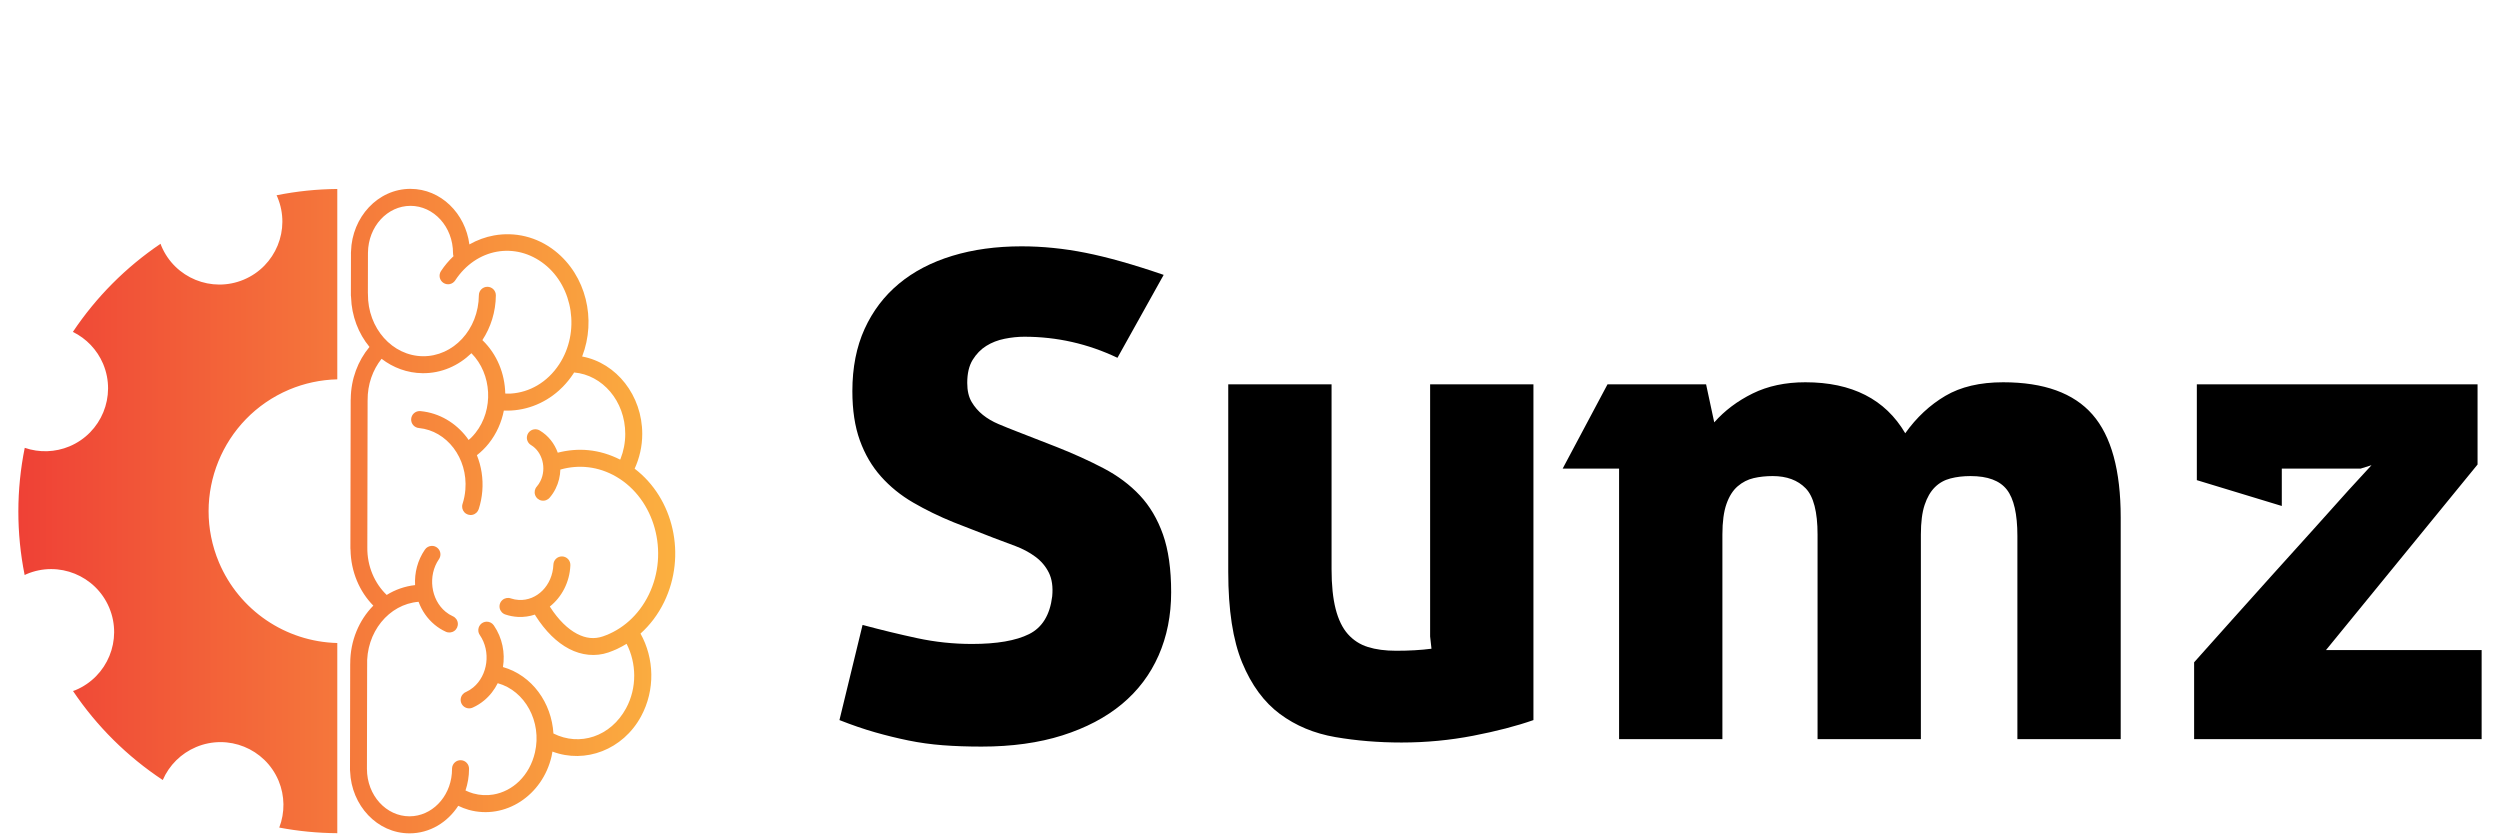
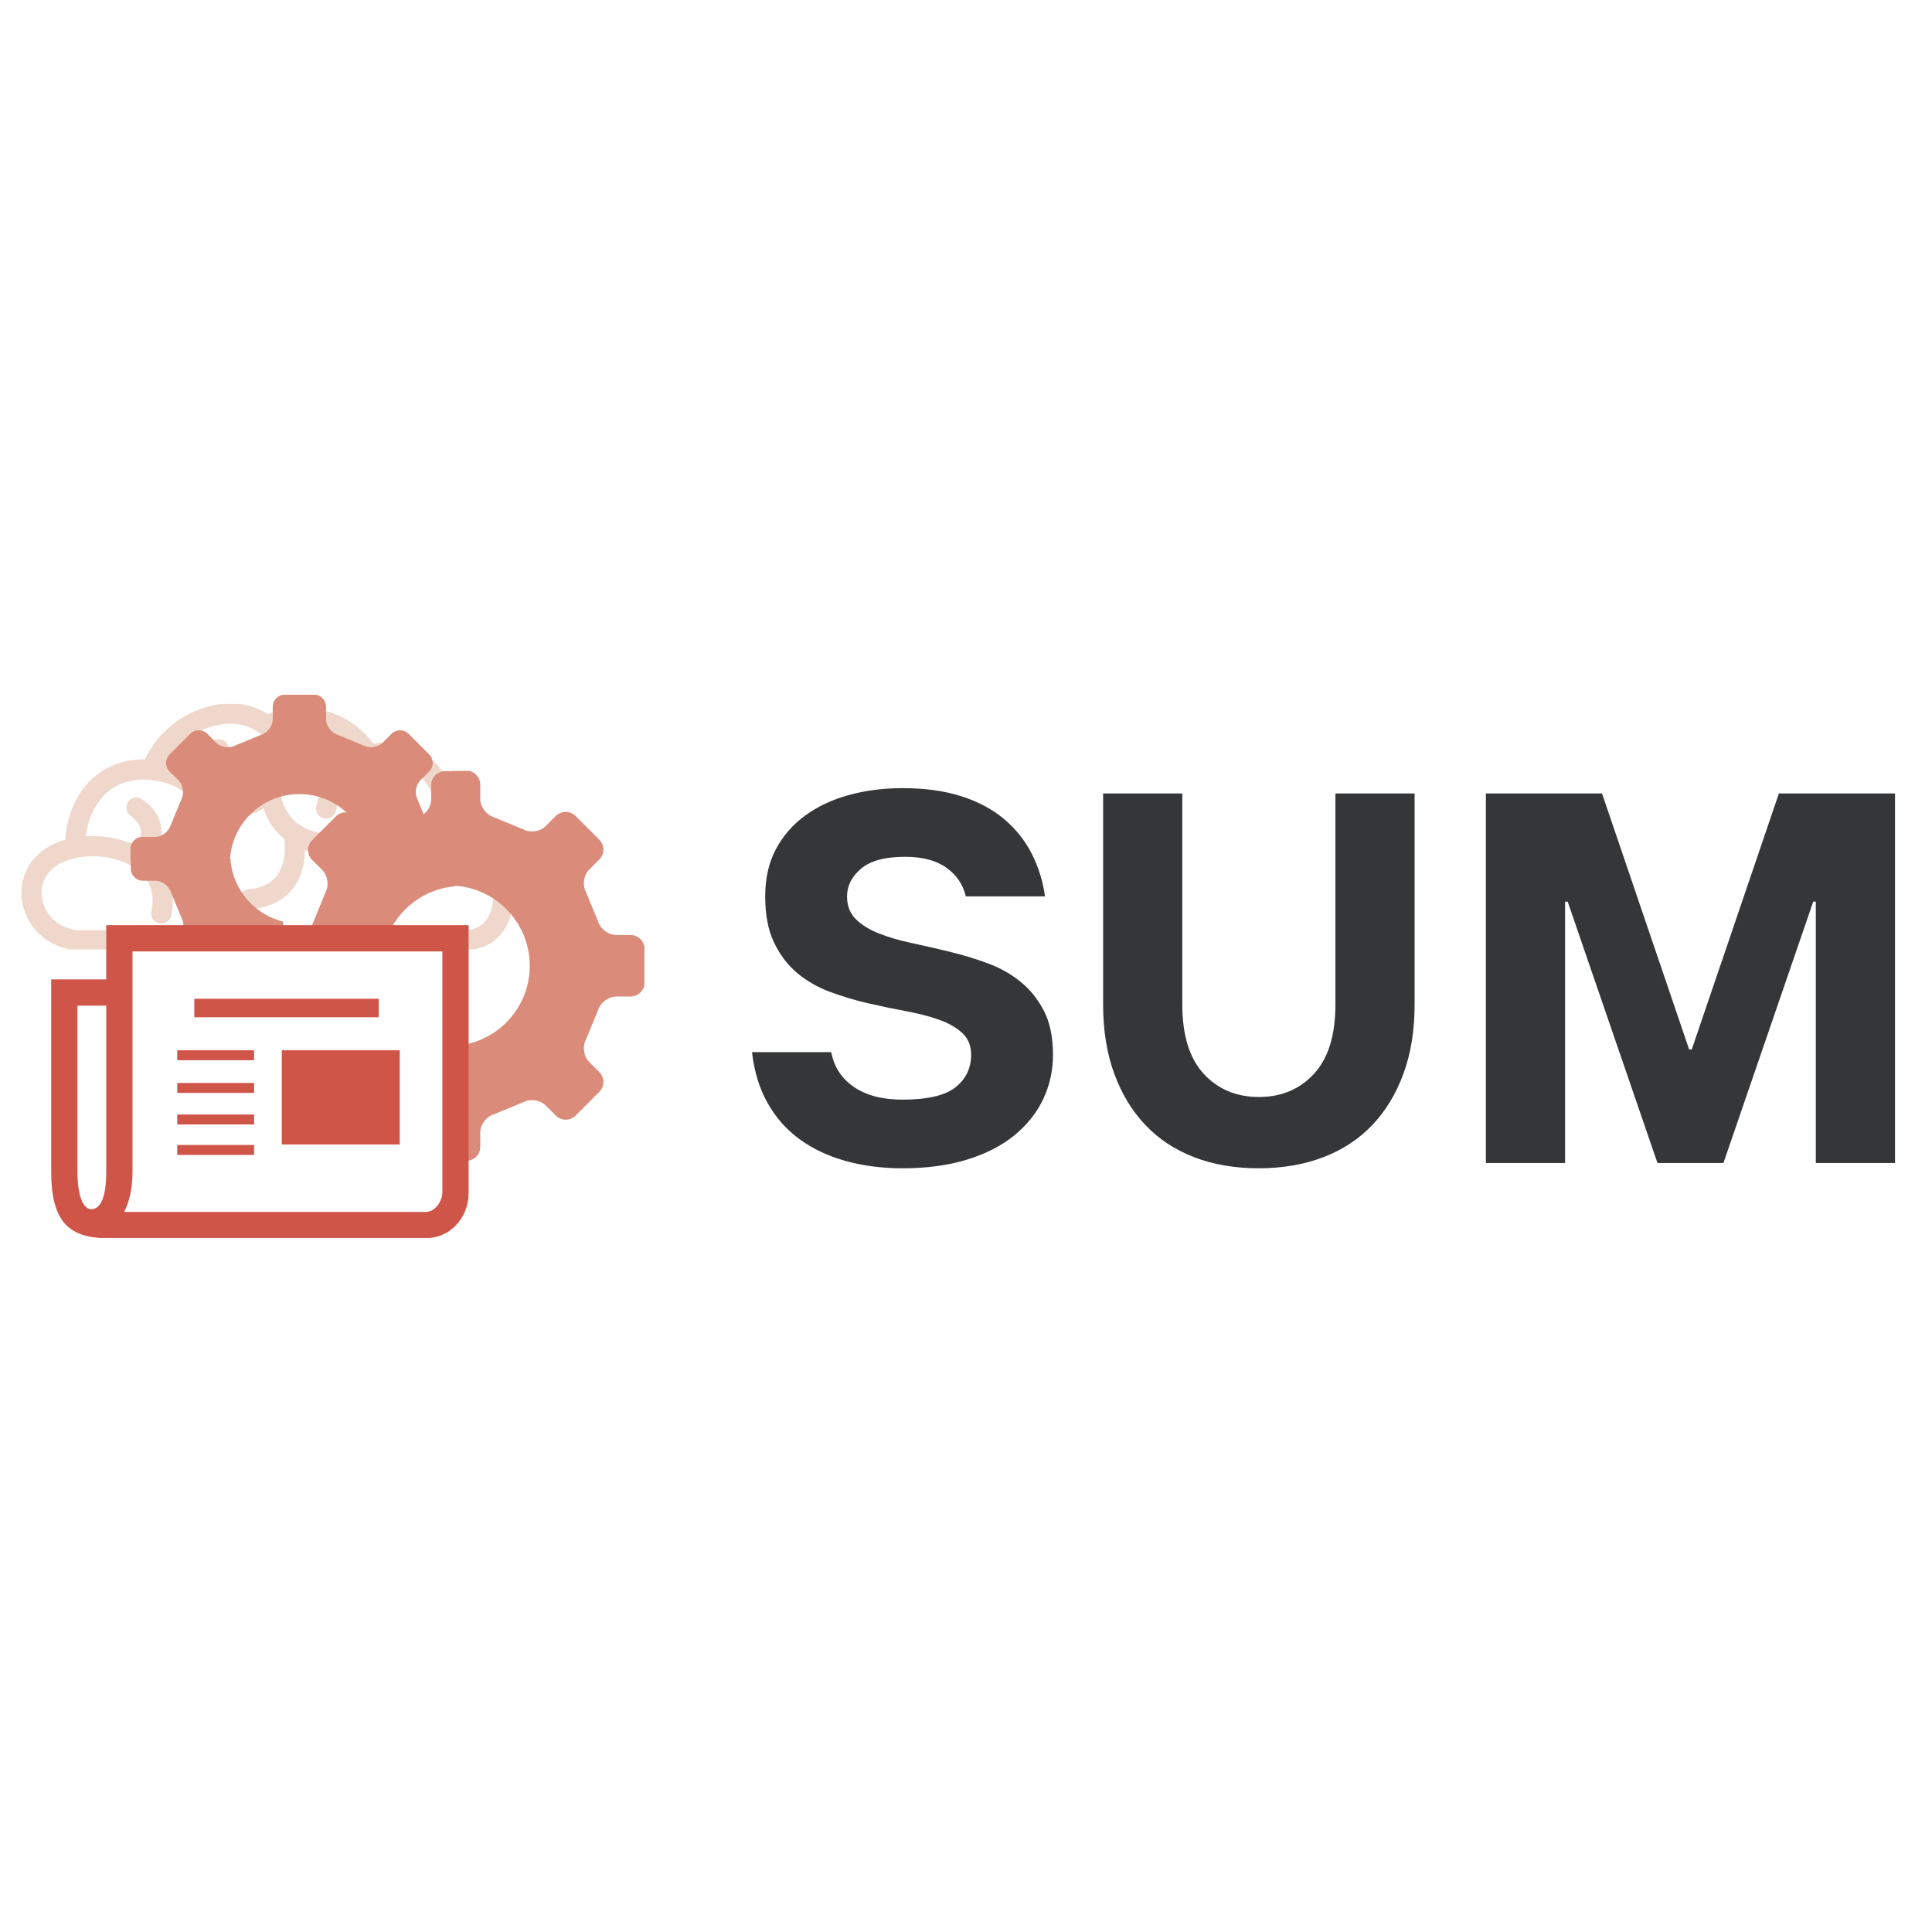
- <svg xmlns="http://www.w3.org/2000/svg" width="90" height="30" viewBox="0 0 300 101.491" class="css-1j8o68f" version="1.1" id="svg12">
-   <defs id="SvgjsDefs10989">
-     <linearGradient id="SvgjsLinearGradient10994">
-       <stop id="SvgjsStop10995" stop-color="#ef4136" offset="0" />
-       <stop id="SvgjsStop10996" stop-color="#fbb040" offset="1" />
-     </linearGradient>
+ <svg xmlns="http://www.w3.org/2000/svg" width="1080" zoomAndPan="magnify" viewBox="0 0 810 810" height="1080" preserveAspectRatio="xMidYMid meet" version="1.0">
+   <defs>
+     <filter x="0%" y="0%" width="100%" height="100%" id="246ab4890e">
+       <feColorMatrix values="0 0 0 0 1 0 0 0 0 1 0 0 0 0 1 0 0 0 1 0" color-interpolation-filters="sRGB" />
+     </filter>
+     <g />
+     <mask id="488af0c566">
+       <g filter="url(#246ab4890e)">
+         <rect x="-81" width="972" fill="#000000" y="-81" height="972" fill-opacity="0.55" />
+       </g>
+     </mask>
+     <clipPath id="6766a6ba92">
+       <path d="M 0.398 1.113 L 207.762 1.113 L 207.762 104.043 L 0.398 104.043 Z M 0.398 1.113 " clip-rule="nonzero" />
+     </clipPath>
+     <clipPath id="4a11031a05">
+       <rect x="0" width="208" y="0" height="216" />
+     </clipPath>
+     <clipPath id="fa023b28c3">
+       <path d="M 189.648 323.191 L 270.168 323.191 L 270.168 486.715 L 189.648 486.715 Z M 189.648 323.191 " clip-rule="nonzero" />
+     </clipPath>
+     <clipPath id="c2fb5f59aa">
+       <path d="M 111.953 323.285 L 190.812 323.285 L 190.812 398.75 L 111.953 398.75 Z M 111.953 323.285 " clip-rule="nonzero" />
+     </clipPath>
+     <clipPath id="89d11946d5">
+       <path d="M 54.746 291.281 L 196.688 291.281 L 196.688 361.008 L 54.746 361.008 Z M 54.746 291.281 " clip-rule="nonzero" />
+     </clipPath>
+     <clipPath id="1232a8b680">
+       <path d="M 54.785 360.059 L 118.699 360.059 L 118.699 395.754 L 54.785 395.754 Z M 54.785 360.059 " clip-rule="nonzero" />
+     </clipPath>
+     <clipPath id="07507fe13f">
+       <path d="M 21.461 387.867 L 196.605 387.867 L 196.605 519.02 L 21.461 519.02 Z M 21.461 387.867 " clip-rule="nonzero" />
+     </clipPath>
  </defs>
-   <g id="SvgjsG10990" featurekey="hmhgWD-0" transform="matrix(0.827779,0,0,0.827779,-1.498085,20.44879)" fill="url(#SvgjsLinearGradient10994)">
-     <path d="m59.5 3.082c-4.795 0-8.602 4.16-8.746 9.193a1.25 1.25 0 0 0-0.01 0.16v0.051 0.002c-2.12e-4 0.027-0.004 0.053-0.004 0.08a1.25 1.25 0 0 0 0.004 0.125l-0.012 6.062a1.25 1.25 0 0 0 0.027 0.27 1.25 1.25 0 0 0 0 0.006c0.088 2.786 1.089 5.342 2.709 7.309-1.697 2.033-2.723 4.707-2.754 7.625a1.25 1.25 0 0 0-0.012 0.18l-0.041 21.643a1.25 1.25 0 0 0 0 0.008c-3.4e-5 0.003 3.3e-5 0.005 0 0.008v0.164a1.25 1.25 0 0 0 0.018 0.215 1.25 1.25 0 0 0 0 0.008c0.058 3.216 1.313 6.136 3.356 8.213-2.113 2.135-3.4 5.177-3.398 8.484v0.002a1.25 1.25 0 0 0-0.006 0.121l-0.029 15.393a1.25 1.25 0 0 0 0 0.014c0 0.002-1e-6 0.004 0 0.006v0.156a1.25 1.25 0 0 0 0.018 0.225c0.189 4.991 3.977 9.1 8.742 9.1 2.987 0 5.589-1.618 7.166-4.051 0.492 0.234 1 0.442 1.537 0.592 5.393 1.499 10.865-2.125 12.193-7.873 0.054-0.233 0.09-0.466 0.129-0.699 4.827 1.821 10.372-0.265 13.033-5.17 2.117-3.903 1.951-8.559-0.076-12.191 1.391-1.247 2.581-2.804 3.471-4.631 3.343-6.865 1.417-15.253-4.334-19.629 0.706-1.55 1.119-3.279 1.119-5.115 0-5.654-3.788-10.445-8.842-11.391 2.112-5.442 0.607-11.91-4.006-15.543-2.675-2.106-5.914-2.814-8.961-2.268-1.26 0.226-2.482 0.678-3.623 1.322-0.591-4.563-4.201-8.174-8.668-8.174zm-10.766 0.018a47.453 47.453 0 0 0-8.94 0.928l0.006 0.004 0.002 0.002a9.264 9.264 0 0 1 0.111 0.238l0.025 0.062a9.264 9.264 0 0 1-4.973 12.109 9.264 9.264 0 0 1-12.115-4.951 9.264 9.264 0 0 1-0.121-0.328 47.453 47.453 0 0 0-12.898 12.963 9.264 9.264 0 0 1 4.436 4.674l0.027 0.064a9.264 9.264 0 0 1-4.973 12.107 9.264 9.264 0 0 1-6.574 0.213 47.453 47.453 0 0 0-0.014 18.713 9.264 9.264 0 0 1 0.295-0.139 9.264 9.264 0 0 1 12.133 4.906l0.027 0.064a9.264 9.264 0 0 1-4.973 12.105 9.264 9.264 0 0 1-0.363 0.131 47.453 47.453 0 0 0 13.203 13.094 9.264 9.264 0 0 1 4.887-4.842 9.264 9.264 0 0 1 12.135 4.906l0.027 0.064a9.264 9.264 0 0 1 0.09 6.869 47.453 47.453 0 0 0 8.539 0.826v-27.98a19.424 19.424 0 0 1-17.408-11.857 19.424 19.424 0 0 1 10.332-25.426 19.424 19.424 0 0 1 7.076-1.51v-28.012zm10.766 2.482c3.407 0 6.262 3.053 6.262 6.986a1.25 1.25 0 0 0 0.068 0.422c-0.678 0.644-1.302 1.37-1.844 2.197a1.25 1.25 0 1 0 2.092 1.369c3.092-4.723 8.867-5.748 13.127-2.393 4.26 3.355 5.272 10.002 2.18 14.725-1.758 2.685-4.399 4.144-7.119 4.314-0.273 0.017-0.547 0.005-0.82-0.004-0.062-2.905-1.192-5.772-3.367-7.863 1.227-1.869 1.961-4.138 1.984-6.58a1.25 1.25 0 1 0-2.5-0.025c-0.048 5.084-3.788 9.027-8.244 8.977-4.457-0.051-8.126-4.082-8.078-9.166a1.25 1.25 0 0 0-0.004-0.125 1.25 1.25 0 0 0-0.004-0.025l0.01-5.293 0.002-0.613c0.041-3.892 2.873-6.902 6.256-6.902zm8.973 21.689c3.012 3.038 3.31 8.29 0.594 11.713-0.216 0.272-0.442 0.524-0.68 0.756-0.108 0.105-0.224 0.192-0.336 0.289-0.087-0.124-0.166-0.253-0.258-0.373-1.634-2.135-4.022-3.601-6.799-3.871a1.25 1.25 0 0 0-0.123-0.008 1.25 1.25 0 0 0-0.119 2.496c4.081 0.397 7.202 4.402 6.824 9.07-0.059 0.73-0.2 1.427-0.412 2.082a1.25 1.25 0 1 0 2.379 0.768c0.271-0.839 0.451-1.726 0.525-2.648 0.151-1.861-0.146-3.663-0.795-5.277 0.633-0.494 1.224-1.067 1.75-1.73 1.142-1.439 1.876-3.106 2.215-4.836 2.914 0.127 5.822-0.905 8.111-2.957 0.198-0.177 0.39-0.362 0.578-0.555 0.565-0.577 1.085-1.221 1.549-1.93 0.035-0.053 0.062-0.109 0.096-0.162 4.168 0.358 7.527 4.197 7.527 9.037 0 1.307-0.248 2.544-0.691 3.66-0.017 0.043-0.041 0.082-0.059 0.125-1.5-0.762-3.071-1.23-4.65-1.387-1.53-0.151-3.059-0.014-4.529 0.367-0.476-1.33-1.372-2.499-2.639-3.26a1.25 1.25 0 0 0-0.715-0.186 1.25 1.25 0 0 0-0.572 2.328c1.649 0.99 2.32 3.403 1.371 5.303-0.148 0.297-0.324 0.56-0.52 0.789a1.25 1.25 0 1 0 1.9 1.623c0.33-0.386 0.618-0.819 0.855-1.295 0.449-0.898 0.674-1.862 0.703-2.818 2.682-0.766 5.597-0.49 8.254 1.066 5.612 3.287 7.801 11.083 4.758 17.334-1.509 3.098-3.98 5.197-6.754 6.143-1.248 0.426-2.485 0.312-3.814-0.383s-2.721-2.014-3.977-3.977a1.25 1.25 0 0 0-0.02-0.029c1.752-1.386 2.922-3.583 3.025-6.059a1.25 1.25 0 0 0-1.215-1.318 1.25 1.25 0 0 0-1.283 1.215c-0.128 3.081-2.439 5.323-5.07 5.191-0.411-0.021-0.805-0.098-1.182-0.225a1.251 1.251 0 1 0-0.797 2.371c0.588 0.198 1.211 0.317 1.853 0.35 0.866 0.043 1.697-0.085 2.477-0.342a1.25 1.25 0 0 0 0.105 0.193c1.43 2.235 3.089 3.887 4.924 4.846 1.835 0.959 3.878 1.182 5.779 0.533 0.932-0.318 1.828-0.751 2.682-1.273 1.459 2.842 1.556 6.473-0.078 9.486-2.268 4.181-6.834 5.646-10.688 3.707-0.271-4.508-3.128-8.544-7.426-9.775 0.339-2.074-0.082-4.286-1.336-6.117a1.25 1.25 0 0 0-1.062-0.559 1.25 1.25 0 0 0-1.217 1.43 1.25 1.25 0 0 0 0.023 0.123 1.25 1.25 0 0 0 0.191 0.418c1.656 2.418 1.187 5.928-0.979 7.711-0.339 0.279-0.694 0.499-1.059 0.664a1.25 1.25 0 1 0 1.031 2.275c0.567-0.257 1.112-0.594 1.617-1.01 0.868-0.715 1.54-1.593 2.023-2.559a1.25 1.25 0 0 0 0.023 0.008c3.983 1.107 6.501 5.648 5.453 10.184-0.786 3.401-3.263 5.713-6.133 6.189-0.239 0.04-0.481 0.068-0.725 0.082-0.488 0.028-0.985 0.001-1.482-0.08-0.249-0.041-0.497-0.095-0.746-0.164-0.395-0.11-0.768-0.263-1.131-0.436 0.331-1 0.52-2.07 0.52-3.184a1.25 1.25 0 0 0-2.498-0.088 1.25 1.25 0 0 0-0.002 0.088c0 3.688-2.51 6.601-5.631 6.951-0.208 0.023-0.418 0.035-0.631 0.035-3.405 0-6.257-3.05-6.26-6.981-1e-6 -0.002 0-0.004 0-0.006l0.029-14.947a1.25 1.25 0 0 0 0.002-0.154c-0.216-5 3.212-9.125 7.566-9.473 0.477 1.292 1.27 2.471 2.379 3.385 0.505 0.416 1.048 0.755 1.615 1.012a1.25 1.25 0 1 0 1.031-2.277c-0.365-0.165-0.72-0.385-1.059-0.664-2.165-1.783-2.634-5.293-0.979-7.711a1.25 1.25 0 0 0-1.041-1.971 1.25 1.25 0 0 0-1.022 0.559c-1.073 1.567-1.537 3.412-1.438 5.211-1.517 0.169-2.928 0.674-4.176 1.447-1.756-1.68-2.887-4.186-2.85-7.004l0.02-10.695 0.021-10.838a1.25 1.25 0 0 0 0.002-0.1c-0.022-2.354 0.765-4.493 2.053-6.107 1.701 1.308 3.773 2.093 6.031 2.119 2.771 0.032 5.28-1.095 7.184-2.936z" id="path6" />
+   <g mask="url(#488af0c566)">
+     <g transform="matrix(1, 0, 0, 1, 8, 294)">
+       <g clip-path="url(#4a11031a05)">
+         <g clip-path="url(#6766a6ba92)">
+           <path fill="#e3b7a1" d="M 104.23 210.898 C 102.641 211.945 100.922 212.824 99.121 213.496 C 92.105 216.156 84.27 215.797 77.227 213.496 C 69.684 211.027 62.879 206.293 57.891 200.133 C 55.84 197.598 54.102 194.855 52.715 191.898 C 44.629 192.047 36.988 189.555 30.934 184.109 C 24.965 178.723 21.469 171.281 19.98 163.469 C 19.668 161.73 19.434 159.992 19.289 158.234 C 18.848 158.109 18.43 157.98 18.012 157.832 C -7.984 149.242 -2.625 115.5 23.102 111.898 C 23.355 111.855 23.602 111.855 23.855 111.855 L 102.766 111.855 L 102.766 99.707 C 102.766 97.672 104.422 95.996 106.453 95.996 L 184.613 95.996 C 184.82 95.977 185.031 95.977 185.242 95.977 C 188.656 96.121 192.199 95.473 194.754 93.02 C 197.457 90.441 198.523 86.508 198.754 82.902 C 198.902 80.328 198.711 77.77 198.105 75.258 C 196.953 70.398 194.359 66.043 190.527 62.797 C 186.734 59.594 182.043 57.75 177.078 57.43 L 177.012 57.43 C 174.523 57.266 172.027 57.516 169.598 58.102 C 165.453 59.066 161.242 60.949 158.098 63.883 C 156.422 65.43 154.914 67.441 154.348 69.703 C 153.848 71.629 154.117 73.516 155.062 75.273 C 156.316 77.641 158.602 79.547 160.844 80.953 C 162.809 82.168 163.418 84.809 162.184 86.777 C 160.969 88.746 158.328 89.355 156.359 88.117 C 152.82 85.898 149.594 82.984 147.605 79.281 C 145.656 75.637 145.133 71.59 146.16 67.59 C 147.059 64.008 149.137 60.844 151.73 58.266 C 144.188 49.344 144.316 39.332 155.188 31.871 C 157.109 30.551 159.754 31.055 161.074 32.984 C 162.395 34.91 161.891 37.551 159.961 38.871 C 153.574 43.227 154.285 48.406 158.582 53.262 C 161.43 51.715 164.492 50.605 167.629 49.852 C 169.707 49.348 171.84 49.051 173.977 48.949 C 175.086 41.949 172.824 35.246 167.188 30.598 C 164.844 28.676 162.078 27.266 159.145 26.496 C 156.211 25.699 153.133 25.574 150.156 26.141 C 140.309 28.066 135.008 36.906 132.809 46 C 132.266 48.262 129.961 49.664 127.699 49.121 C 125.434 48.574 124.031 46.273 124.574 44.008 C 126.855 34.582 131.758 25.762 140.223 20.926 C 132.41 12.465 121.875 9.613 110.836 12.273 C 112.781 15.668 113.645 19.629 113.582 23.59 C 113.516 26.586 112.934 29.578 111.902 32.387 C 111.273 34.086 110.48 35.742 109.535 37.289 C 109.789 41 111.191 44.891 113.391 47.824 C 118.672 54.781 127.949 56.203 136.141 55.828 C 138.465 55.703 140.457 57.527 140.562 59.852 C 140.688 62.176 138.863 64.164 136.539 64.27 C 130.992 64.547 125.207 64.125 119.887 62.348 C 119.723 76.172 112.074 85.887 96.848 87.297 C 94.543 87.504 92.469 85.785 92.258 83.461 C 92.047 81.16 93.77 79.082 96.094 78.871 C 102.73 78.266 108.031 75.48 110.273 68.926 C 111.465 65.488 111.637 61.344 111.133 57.676 C 106.941 54.344 104.074 49.906 102.461 44.875 C 99.047 47.199 95.066 48.457 90.812 48.375 C 88.469 48.332 86.625 46.406 86.668 44.082 C 86.711 41.734 88.637 39.871 90.98 39.934 C 95.004 40 98.438 37.945 100.93 34.887 C 102.23 33.297 103.234 31.43 103.945 29.504 C 104.656 27.559 105.078 25.504 105.121 23.43 C 105.184 19.68 104.008 16.016 101.055 13.562 C 100.988 13.52 100.93 13.477 100.867 13.418 C 99.441 12.285 97.852 11.383 96.133 10.734 C 90.957 8.766 85.07 9.168 79.855 10.883 C 73.867 12.852 68.441 16.621 64.484 21.52 C 63.438 22.801 62.516 24.141 61.676 25.566 C 63.809 26.066 65.906 26.758 67.918 27.641 C 69.219 28.207 70.453 28.855 71.668 29.586 C 76.109 28.289 79.523 25.207 79.523 20.184 C 79.523 17.836 81.41 15.93 83.754 15.93 C 86.102 15.93 87.988 17.836 87.988 20.184 C 87.988 27.262 84.488 32.543 78.75 35.707 C 79.461 36.586 80.113 37.527 80.676 38.492 C 84.09 44.254 84.676 50.789 83.441 57.266 C 82.793 60.617 81.707 63.887 80.32 67.004 C 79.398 69.137 76.887 70.125 74.75 69.18 C 72.613 68.238 71.648 65.727 72.57 63.59 C 73.684 61.078 74.605 58.414 75.129 55.691 C 75.965 51.289 75.715 46.746 73.391 42.809 C 71.379 39.395 68.113 36.965 64.508 35.395 C 62.52 34.516 60.422 33.883 58.285 33.484 C 57.262 33.297 56.211 33.129 55.164 33.027 C 55.078 33.027 55.02 33.027 54.934 33.004 C 54.199 32.941 53.445 32.902 52.691 32.879 C 46.742 32.758 41.086 34.473 36.621 38.516 C 32.035 42.641 29.457 48.441 28.328 54.418 C 28.184 55.148 28.055 55.883 27.973 56.617 C 30.32 56.469 32.688 56.512 35.031 56.719 C 39.828 57.16 44.688 58.395 49.066 60.512 C 52.168 56.066 51.832 51.695 46.742 48.027 C 44.836 46.664 44.418 44.004 45.777 42.117 C 47.141 40.211 49.777 39.793 51.664 41.152 C 56.734 44.777 60.336 49.785 59.645 56.258 C 59.312 59.438 57.969 62.5 56.148 65.16 C 63.352 71.461 65.848 80.219 63.75 89.898 C 63.27 92.18 61.004 93.645 58.723 93.164 C 56.461 92.684 54.977 90.422 55.477 88.141 C 57.156 80.305 54.621 73.812 47.918 69.539 C 47.832 69.496 47.773 69.453 47.688 69.391 C 47.539 69.305 47.395 69.203 47.227 69.117 C 43.352 66.812 38.723 65.559 34.258 65.137 C 29.758 64.719 24.98 65.117 20.664 66.52 C 3.141 72.309 7.516 93.57 24 95.98 L 85.316 95.98 C 87.641 95.98 89.547 97.887 89.547 100.211 C 89.547 102.535 87.641 104.445 85.316 104.445 L 23.855 104.445 C 23.602 104.465 23.355 104.445 23.102 104.402 C -2.625 100.801 -7.984 67.051 18.012 58.465 C 18.43 58.34 18.848 58.191 19.289 58.066 C 19.434 56.328 19.668 54.566 19.98 52.828 C 21.469 45.016 24.965 37.582 30.938 32.195 C 36.992 26.75 44.637 24.277 52.719 24.402 C 54.102 21.469 55.844 18.703 57.898 16.168 C 62.883 10.012 69.691 5.297 77.234 2.824 C 84.27 0.5 92.105 0.145 99.125 2.801 C 100.926 3.492 102.645 4.352 104.234 5.402 C 109.809 3.41 116.152 2.531 121.977 2.992 C 133.016 3.828 141.961 9.234 148.664 17.805 C 152.852 17.004 157.168 17.215 161.297 18.305 C 165.402 19.395 169.254 21.363 172.543 24.062 C 180.359 30.496 183.793 39.859 182.414 49.66 C 187.418 50.75 192.07 53.016 195.984 56.344 C 201.199 60.742 204.785 66.691 206.355 73.312 C 207.129 76.621 207.398 80.012 207.191 83.406 C 206.836 89.25 204.91 95.051 200.59 99.156 C 196.547 103.012 191.309 104.52 185.82 104.457 L 110.16 104.457 L 110.16 116.605 C 110.16 118.637 108.48 120.316 106.449 120.316 L 24 120.316 C 7.516 122.746 3.141 144.008 20.648 149.789 C 24.961 151.211 29.738 151.59 34.242 151.168 C 38.703 150.75 43.332 149.492 47.211 147.191 C 47.379 147.105 47.523 147.023 47.668 146.914 C 47.754 146.871 47.816 146.812 47.902 146.77 C 54.602 142.5 57.137 136 55.461 128.168 C 54.961 125.887 56.445 123.621 58.707 123.141 C 60.988 122.66 63.254 124.129 63.734 126.41 C 65.824 136.086 63.336 144.844 56.129 151.168 C 57.953 153.809 59.293 156.867 59.629 160.051 C 60.32 166.523 56.719 171.531 51.648 175.152 C 49.762 176.52 47.125 176.098 45.762 174.188 C 44.398 172.301 44.816 169.664 46.727 168.281 C 51.816 164.637 52.148 160.258 49.051 155.797 C 44.672 157.91 39.812 159.148 35.016 159.586 C 32.668 159.82 30.301 159.863 27.957 159.691 C 28.043 160.422 28.164 161.156 28.312 161.891 C 29.445 167.859 32.02 173.684 36.605 177.809 C 41.066 181.832 46.723 183.547 52.672 183.422 C 53.43 183.422 54.184 183.359 54.918 183.297 C 55.004 183.297 55.062 183.277 55.148 183.277 C 56.195 183.172 57.242 183.023 58.27 182.816 C 60.406 182.418 62.504 181.793 64.492 180.91 C 68.094 179.34 71.363 176.906 73.375 173.496 C 75.699 169.559 75.949 165.035 75.109 160.613 C 74.586 157.891 73.664 155.23 72.555 152.715 C 71.633 150.578 72.598 148.066 74.734 147.121 C 76.867 146.199 79.383 147.164 80.305 149.301 C 81.684 152.422 82.773 155.691 83.426 159.039 C 84.66 165.531 84.074 172.047 80.66 177.809 C 80.094 178.773 79.445 179.719 78.734 180.598 C 84.473 183.762 87.969 189.059 87.969 196.141 C 87.969 198.465 86.082 200.375 83.738 200.375 C 81.391 200.375 79.504 198.465 79.504 196.141 C 79.504 191.094 76.094 188.016 71.648 186.738 C 70.438 187.449 69.195 188.102 67.902 188.664 C 65.891 189.543 63.797 190.23 61.656 190.754 C 62.492 192.156 63.414 193.52 64.465 194.801 C 68.426 199.68 73.848 203.449 79.84 205.422 C 85.055 207.141 90.941 207.535 96.113 205.566 C 97.832 204.918 99.426 204.035 100.848 202.887 C 100.914 202.844 100.973 202.785 101.039 202.742 C 103.992 200.309 105.164 196.625 105.102 192.875 C 105.059 190.82 104.645 188.75 103.926 186.816 C 103.215 184.871 102.207 183.027 100.914 181.414 C 98.422 178.359 94.984 176.305 90.965 176.391 C 88.617 176.434 86.691 174.566 86.648 172.242 C 86.605 169.898 88.449 167.973 90.797 167.93 C 95.051 167.844 99.031 169.121 102.445 171.426 C 104.055 166.422 106.926 161.957 111.113 158.629 C 111.617 154.961 111.449 150.812 110.258 147.379 C 108.016 140.844 102.715 138.055 96.074 137.453 C 93.75 137.219 92.031 135.168 92.242 132.84 C 92.453 130.539 94.523 128.797 96.832 129.008 C 112.059 130.41 119.703 140.152 119.871 153.977 C 125.191 152.199 130.973 151.758 136.523 152.031 C 138.848 152.156 140.668 154.125 140.547 156.453 C 140.441 158.797 138.453 160.598 136.125 160.496 C 127.934 160.098 118.652 161.523 113.375 168.5 C 111.176 171.41 109.773 175.309 109.52 179.012 C 110.461 180.562 111.258 182.219 111.887 183.914 C 112.91 186.742 113.5 189.719 113.562 192.715 C 113.629 196.695 112.766 200.633 110.82 204.047 C 121.855 206.707 132.395 203.84 140.207 195.379 C 131.746 190.539 126.844 181.719 124.559 172.293 C 124.016 170.051 125.418 167.75 127.68 167.203 C 129.945 166.637 132.246 168.039 132.793 170.305 C 134.992 179.395 140.293 188.234 150.137 190.164 C 153.113 190.75 156.195 190.605 159.125 189.828 C 162.059 189.051 164.824 187.629 167.172 185.703 C 172.805 181.07 175.07 174.371 173.961 167.355 C 171.824 167.25 169.688 166.953 167.613 166.453 C 164.469 165.719 161.414 164.586 158.566 163.039 C 154.273 167.898 153.559 173.074 159.945 177.453 C 161.871 178.773 162.379 181.391 161.055 183.32 C 159.734 185.246 157.098 185.75 155.168 184.43 C 144.297 176.992 144.168 166.961 151.711 158.035 C 149.113 155.457 147.043 152.297 146.141 148.711 C 145.117 144.711 145.641 140.668 147.586 137.023 C 149.578 133.312 152.801 130.402 156.344 128.207 C 158.312 126.969 160.953 127.574 162.168 129.547 C 163.402 131.516 162.797 134.137 160.824 135.371 C 158.582 136.773 156.301 138.66 155.043 141.027 C 154.102 142.785 153.832 144.672 154.332 146.621 C 154.898 148.863 156.406 150.875 158.082 152.422 C 161.223 155.355 165.434 157.242 169.582 158.223 C 172.012 158.789 174.504 159.043 176.996 158.895 L 177.059 158.871 C 182.027 158.578 186.719 156.715 190.508 153.508 C 194.344 150.281 196.941 145.902 198.09 141.043 C 198.699 138.555 198.887 135.977 198.738 133.398 C 198.508 129.797 197.438 125.855 194.738 123.281 C 192.18 120.852 188.645 120.184 185.227 120.328 C 185.016 120.328 184.805 120.328 184.594 120.305 L 126.938 120.305 C 124.613 120.305 122.707 118.398 122.707 116.074 C 122.707 113.75 124.613 111.84 126.938 111.84 L 185.82 111.84 C 191.309 111.777 196.547 113.285 200.59 117.141 C 204.906 121.246 206.836 127.07 207.191 132.895 C 207.398 136.285 207.125 139.68 206.355 142.988 C 204.785 149.625 201.199 155.555 195.984 159.957 C 192.07 163.289 187.418 165.57 182.414 166.66 C 183.793 176.441 180.359 185.805 172.543 192.234 C 169.254 194.938 165.402 196.906 161.297 197.992 C 157.172 199.105 152.852 199.293 148.664 198.496 C 141.961 207.062 133.016 212.465 121.977 213.324 C 116.148 213.766 109.801 212.887 104.23 210.898 Z M 104.23 210.898 " fill-opacity="1" fill-rule="evenodd" />
+         </g>
+       </g>
+     </g>
  </g>
-   <g id="SvgjsG10991" featurekey="1RRcwp-0" transform="matrix(4.139081,0,0,4.139081,97.59891,7.235049)" fill="#000000">
-     <path d="M3.94 13.62 c-0.427 -0.173 -0.823 -0.367 -1.19 -0.58 s-0.683 -0.47 -0.95 -0.77 s-0.473 -0.653 -0.62 -1.06 s-0.22 -0.89 -0.22 -1.45 c0 -0.693 0.12 -1.303 0.36 -1.83 s0.577 -0.97 1.01 -1.33 s0.957 -0.633 1.57 -0.82 s1.293 -0.28 2.04 -0.28 c0.613 0 1.24 0.063 1.88 0.19 s1.407 0.343 2.3 0.65 l-1.36 2.44 c-0.867 -0.413 -1.78 -0.62 -2.74 -0.62 c-0.187 0 -0.38 0.02 -0.58 0.06 s-0.38 0.11 -0.54 0.21 s-0.293 0.237 -0.4 0.41 s-0.16 0.4 -0.16 0.68 c0 0.227 0.043 0.413 0.13 0.56 s0.197 0.273 0.33 0.38 s0.287 0.197 0.46 0.27 s0.347 0.143 0.52 0.21 l1.18 0.46 c0.507 0.2 0.97 0.41 1.39 0.63 s0.777 0.487 1.07 0.8 s0.52 0.697 0.68 1.15 s0.24 1.02 0.24 1.7 s-0.123 1.3 -0.37 1.86 s-0.607 1.037 -1.08 1.43 s-1.057 0.7 -1.75 0.92 s-1.487 0.33 -2.38 0.33 c-0.413 0 -0.793 -0.013 -1.14 -0.04 s-0.683 -0.073 -1.01 -0.14 s-0.653 -0.147 -0.98 -0.24 s-0.677 -0.213 -1.05 -0.36 l0.68 -2.8 c0.547 0.147 1.083 0.277 1.61 0.39 s1.063 0.17 1.61 0.17 c0.733 0 1.293 -0.097 1.68 -0.29 s0.613 -0.563 0.68 -1.11 c0.027 -0.28 -0.007 -0.513 -0.1 -0.7 s-0.227 -0.343 -0.4 -0.47 s-0.367 -0.23 -0.58 -0.31 l-0.64 -0.24 z M12.02 9.56 l3.04 -0 l0 5.44 c0 0.467 0.04 0.857 0.12 1.17 s0.2 0.56 0.36 0.74 s0.357 0.307 0.59 0.38 s0.51 0.11 0.83 0.11 c0.387 0 0.733 -0.02 1.04 -0.06 l-0.04 -0.36 l0 -7.42 l3.04 0 l0 9.88 c-0.493 0.173 -1.083 0.327 -1.77 0.46 s-1.39 0.2 -2.11 0.2 c-0.68 0 -1.33 -0.053 -1.95 -0.16 s-1.163 -0.333 -1.63 -0.68 s-0.837 -0.85 -1.11 -1.51 s-0.41 -1.55 -0.41 -2.67 l0 -5.52 z M23.52 12.04 l-1.66 0 l1.32 -2.48 l2.9 0 l0.24 1.12 c0.307 -0.347 0.683 -0.63 1.13 -0.85 s0.963 -0.33 1.55 -0.33 c1.373 0 2.353 0.5 2.94 1.5 c0.333 -0.467 0.727 -0.833 1.18 -1.1 s1.02 -0.4 1.7 -0.4 c1.2 0 2.077 0.317 2.63 0.95 s0.83 1.643 0.83 3.03 l0 6.52 l-3.04 0 l0 -5.98 c0 -0.64 -0.103 -1.093 -0.31 -1.36 s-0.563 -0.4 -1.07 -0.4 c-0.213 0 -0.41 0.023 -0.59 0.07 s-0.333 0.133 -0.46 0.26 s-0.227 0.3 -0.3 0.52 s-0.11 0.51 -0.11 0.87 l0 6.02 l-3.04 0 l0 -6.02 c0 -0.667 -0.117 -1.12 -0.35 -1.36 s-0.557 -0.36 -0.97 -0.36 c-0.2 0 -0.387 0.02 -0.56 0.06 s-0.33 0.12 -0.47 0.24 s-0.25 0.293 -0.33 0.52 s-0.12 0.527 -0.12 0.9 l0 6.02 l-3.04 0 l0 -7.96 z M44.32 17.38 l4.58 0 l0 2.62 l-8.46 0 l0 -2.26 l0.33 -0.37 l0.84 -0.94 l1.13 -1.26 l1.2 -1.33 l1.04 -1.16 l0.68 -0.74 l-0.32 0.1 l-2.32 0 l0 1.1 l-2.5 -0.76 l0 -2.82 l8.26 0 l0 2.36 z" id="path9" />
+   <g clip-path="url(#fa023b28c3)">
+     <path fill="#da8b79" d="M 175.566 480.848 C 175.566 484.055 178.191 486.684 181.402 486.684 L 195.512 486.684 C 198.723 486.684 201.352 484.055 201.352 480.848 L 201.352 474.785 C 201.352 471.578 203.863 468.18 206.93 467.234 L 219.484 462.062 C 222.312 460.547 226.484 461.16 228.75 463.43 L 233.043 467.719 C 235.312 469.988 239.027 469.988 241.297 467.719 L 251.273 457.742 C 253.543 455.469 253.543 451.758 251.273 449.484 L 246.984 445.195 C 244.715 442.926 244.102 438.754 245.621 435.926 L 250.789 423.371 C 251.734 420.305 255.133 417.793 258.344 417.793 L 264.402 417.793 C 267.613 417.793 270.238 415.168 270.238 411.957 L 270.238 397.844 C 270.238 394.637 267.613 392.008 264.402 392.008 L 258.344 392.008 C 255.133 392.008 251.734 389.496 250.789 386.43 L 245.621 373.879 C 244.102 371.047 244.715 366.879 246.988 364.609 L 251.277 360.32 C 253.547 358.047 253.547 354.336 251.277 352.066 L 241.297 342.086 C 239.027 339.816 235.312 339.816 233.043 342.086 L 228.754 346.379 C 226.484 348.648 222.312 349.262 219.484 347.742 L 206.93 342.574 C 203.863 341.629 201.352 338.23 201.352 335.02 L 201.352 328.961 C 201.352 325.754 198.727 323.125 195.516 323.125 L 181.402 323.125 C 178.191 323.125 175.566 325.754 175.566 328.961 L 175.566 335.02 C 175.566 338.23 173.055 341.629 169.988 342.574 L 157.43 347.746 C 154.605 349.266 150.43 348.648 148.164 346.379 L 143.871 342.09 C 141.602 339.816 137.887 339.816 135.617 342.09 L 125.641 352.066 C 123.371 354.336 123.371 358.047 125.641 360.32 L 129.934 364.609 C 132.199 366.883 132.816 371.051 131.297 373.879 L 126.125 386.434 C 125.18 389.5 121.785 392.012 118.57 392.012 L 112.512 392.012 C 109.301 392.012 106.676 394.637 106.676 397.848 L 106.676 411.961 C 106.676 415.168 109.301 417.797 112.512 417.797 L 118.574 417.797 C 121.785 417.797 125.18 420.305 126.125 423.375 L 131.297 435.926 C 132.816 438.754 132.203 442.926 129.934 445.195 L 125.641 449.488 C 123.371 451.758 123.371 455.473 125.641 457.742 L 135.617 467.719 C 137.887 469.988 141.602 469.992 143.871 467.719 L 148.164 463.43 C 150.434 461.16 154.605 460.547 157.434 462.066 L 169.988 467.234 C 173.055 468.176 175.566 471.578 175.566 474.789 Z M 154.812 404.902 C 154.812 386.32 169.875 371.258 188.457 371.258 C 207.039 371.258 222.105 386.32 222.105 404.902 C 222.105 423.484 207.039 438.547 188.457 438.547 C 169.875 438.547 154.812 423.484 154.812 404.902 Z M 154.812 404.902 " fill-opacity="1" fill-rule="nonzero" />
+   </g>
+   <g clip-path="url(#c2fb5f59aa)">
+     <path fill="#da8b79" d="M 206.559 329.152 C 206.559 325.941 203.93 323.316 200.719 323.316 L 186.609 323.316 C 183.398 323.316 180.773 325.941 180.773 329.152 L 180.773 335.211 C 180.773 338.422 178.262 341.82 175.191 342.766 L 162.637 347.934 C 159.809 349.453 155.637 348.836 153.371 346.57 L 149.078 342.281 C 146.809 340.012 143.098 340.008 140.824 342.281 L 130.848 352.258 C 128.578 354.527 128.578 358.242 130.848 360.512 L 135.137 364.801 C 137.406 367.074 138.02 371.246 136.5 374.074 L 131.332 386.625 C 130.387 389.695 126.988 392.203 123.777 392.203 L 117.719 392.203 C 114.508 392.203 111.883 394.832 111.883 398.039 L 111.883 412.152 C 111.883 415.363 114.508 417.988 117.719 417.988 L 123.777 417.988 C 126.988 417.988 130.387 420.5 131.332 423.566 L 136.5 436.121 C 138.02 438.949 137.406 443.121 135.137 445.391 L 130.844 449.68 C 128.574 451.949 128.574 455.664 130.844 457.934 L 140.824 467.91 C 143.094 470.184 146.809 470.184 149.078 467.91 L 153.367 463.621 C 155.637 461.352 159.809 460.738 162.637 462.254 L 175.191 467.426 C 178.262 468.367 180.77 471.77 180.77 474.977 L 180.77 481.035 C 180.77 484.246 183.395 486.871 186.605 486.871 L 200.719 486.871 C 203.93 486.871 206.559 484.246 206.559 481.035 L 206.559 474.977 C 206.559 471.77 209.066 468.367 212.133 467.426 L 224.691 462.254 C 227.516 460.734 231.691 461.348 233.957 463.617 L 238.25 467.91 C 240.52 470.18 244.234 470.18 246.504 467.91 L 256.48 457.934 C 258.75 455.664 258.75 451.949 256.48 449.68 L 252.191 445.387 C 249.922 443.117 249.305 438.945 250.824 436.117 L 255.996 423.566 C 256.941 420.496 260.336 417.988 263.551 417.988 L 269.609 417.988 C 272.82 417.988 275.445 415.359 275.445 412.152 L 275.445 398.039 C 275.445 394.828 272.82 392.203 269.609 392.203 L 263.547 392.203 C 260.336 392.203 256.941 389.691 255.996 386.625 L 250.824 374.07 C 249.305 371.242 249.918 367.07 252.191 364.801 L 256.48 360.508 C 258.75 358.238 258.75 354.523 256.48 352.258 L 246.504 342.277 C 244.234 340.008 240.52 340.008 238.25 342.277 L 233.957 346.566 C 231.688 348.836 227.516 349.449 224.688 347.934 L 212.133 342.766 C 209.066 341.82 206.559 338.422 206.559 335.211 Z M 227.309 405.098 C 227.309 423.68 212.246 438.742 193.664 438.742 C 175.082 438.742 160.016 423.68 160.016 405.098 C 160.016 386.516 175.082 371.449 193.664 371.449 C 212.246 371.449 227.309 386.516 227.309 405.098 Z M 227.309 405.098 " fill-opacity="1" fill-rule="nonzero" />
+   </g>
+   <g clip-path="url(#89d11946d5)">
+     <path fill="#da8b79" d="M 191.316 373.23 C 194.098 373.23 196.375 370.957 196.375 368.176 L 196.375 355.949 C 196.375 353.172 194.098 350.895 191.316 350.895 L 186.066 350.895 C 183.289 350.895 180.344 348.719 179.527 346.062 L 175.047 335.188 C 173.73 332.734 174.266 329.121 176.23 327.156 L 179.945 323.441 C 181.91 321.477 181.914 318.258 179.945 316.289 L 171.301 307.648 C 169.336 305.68 166.117 305.68 164.152 307.648 L 160.434 311.363 C 158.469 313.328 154.852 313.859 152.402 312.543 L 141.527 308.066 C 138.871 307.25 136.699 304.305 136.699 301.523 L 136.699 296.273 C 136.699 293.492 134.422 291.219 131.641 291.219 L 119.418 291.219 C 116.637 291.219 114.359 293.492 114.359 296.273 L 114.359 301.523 C 114.359 304.305 112.184 307.25 109.527 308.066 L 98.652 312.543 C 96.203 313.859 92.59 313.328 90.625 311.363 L 86.91 307.645 C 84.941 305.68 81.723 305.68 79.758 307.645 L 71.113 316.289 C 69.148 318.258 69.148 321.473 71.113 323.441 L 74.832 327.156 C 76.797 329.121 77.328 332.734 76.016 335.188 L 71.535 346.062 C 70.719 348.719 67.773 350.895 64.992 350.895 L 59.746 350.895 C 56.965 350.895 54.688 353.168 54.688 355.949 L 54.688 368.176 C 54.688 370.957 56.965 373.23 59.746 373.23 L 64.992 373.23 C 67.773 373.23 70.719 375.406 71.535 378.062 L 76.016 388.941 C 77.332 391.391 76.801 395.004 74.832 396.969 L 71.117 400.688 C 69.148 402.652 69.148 405.871 71.117 407.836 L 79.758 416.48 C 81.723 418.445 84.941 418.445 86.91 416.48 L 90.625 412.762 C 92.594 410.797 96.207 410.266 98.656 411.582 L 109.531 416.062 C 112.188 416.879 114.363 419.82 114.363 422.602 L 114.363 427.852 C 114.363 430.633 116.637 432.91 119.418 432.91 L 131.645 432.91 C 134.422 432.91 136.699 430.633 136.699 427.852 L 136.699 422.602 C 136.699 419.82 138.871 416.879 141.531 416.059 L 152.406 411.582 C 154.855 410.266 158.469 410.797 160.434 412.762 L 164.152 416.48 C 166.121 418.445 169.34 418.445 171.305 416.48 L 179.945 407.836 C 181.914 405.871 181.914 402.652 179.945 400.688 L 176.23 396.969 C 174.266 395.004 173.734 391.387 175.047 388.938 L 179.527 378.062 C 180.344 375.406 183.289 373.23 186.07 373.23 Z M 125.527 391.211 C 109.434 391.211 96.383 378.16 96.383 362.062 C 96.383 345.965 109.434 332.918 125.527 332.918 C 141.625 332.918 154.676 345.965 154.676 362.062 C 154.676 378.16 141.625 391.211 125.527 391.211 Z M 125.527 391.211 " fill-opacity="1" fill-rule="nonzero" />
+   </g>
+   <g clip-path="url(#1232a8b680)">
+     <path fill="#da8b79" d="M 59.902 346.918 C 57.121 346.918 54.844 349.191 54.844 351.973 L 54.844 364.199 C 54.844 366.98 57.121 369.254 59.902 369.254 L 65.152 369.254 C 67.93 369.254 70.875 371.43 71.691 374.09 L 76.172 384.965 C 77.488 387.414 76.953 391.027 74.988 392.992 L 71.273 396.707 C 69.309 398.676 69.305 401.895 71.273 403.859 L 79.918 412.504 C 81.883 414.469 85.102 414.469 87.066 412.504 L 90.785 408.789 C 92.75 406.82 96.367 406.289 98.812 407.605 L 109.691 412.082 C 112.348 412.902 114.52 415.844 114.52 418.625 L 114.52 423.875 C 114.52 426.656 116.797 428.93 119.578 428.93 L 131.801 428.93 C 134.582 428.93 136.859 426.656 136.859 423.875 L 136.859 418.625 C 136.859 415.844 139.035 412.902 141.691 412.082 L 152.566 407.605 C 155.016 406.289 158.629 406.82 160.594 408.789 L 164.309 412.504 C 166.277 414.473 169.496 414.473 171.461 412.504 L 180.105 403.859 C 182.07 401.895 182.07 398.676 180.105 396.711 L 176.387 392.996 C 174.422 391.027 173.891 387.414 175.203 384.965 L 179.684 374.09 C 180.5 371.43 183.445 369.258 186.227 369.258 L 191.473 369.258 C 194.254 369.258 196.531 366.98 196.531 364.199 L 196.531 351.973 C 196.531 349.191 194.254 346.918 191.473 346.918 L 186.227 346.918 C 183.445 346.918 180.5 344.742 179.684 342.086 L 175.203 331.211 C 173.887 328.762 174.418 325.145 176.387 323.18 L 180.102 319.465 C 182.07 317.496 182.07 314.281 180.102 312.312 L 171.461 303.672 C 169.496 301.703 166.277 301.703 164.309 303.672 L 160.594 307.387 C 158.625 309.352 155.012 309.887 152.562 308.57 L 141.688 304.09 C 139.031 303.273 136.855 300.328 136.855 297.547 L 136.855 292.297 C 136.855 289.516 134.582 287.242 131.801 287.242 L 119.574 287.242 C 116.793 287.242 114.52 289.516 114.52 292.297 L 114.52 297.551 C 114.52 300.328 112.344 303.273 109.688 304.09 L 98.812 308.57 C 96.363 309.887 92.75 309.355 90.785 307.387 L 87.066 303.672 C 85.098 301.703 81.879 301.703 79.914 303.672 L 71.273 312.312 C 69.305 314.277 69.305 317.496 71.273 319.465 L 74.988 323.18 C 76.953 325.148 77.484 328.762 76.172 331.211 L 71.691 342.086 C 70.875 344.742 67.93 346.918 65.148 346.918 Z M 125.691 328.941 C 141.785 328.941 154.836 341.992 154.836 358.086 C 154.836 374.184 141.785 387.234 125.691 387.234 C 109.594 387.234 96.543 374.184 96.543 358.086 C 96.543 341.992 109.594 328.941 125.691 328.941 Z M 125.691 328.941 " fill-opacity="1" fill-rule="nonzero" />
+   </g>
+   <g clip-path="url(#07507fe13f)">
+     <path fill="#cf5549" d="M 196.469 387.871 L 196.469 499.988 C 196.469 510.902 188.48 519.121 178.496 519.121 L 45.242 519.121 C 28.758 519.121 21.465 512.062 21.465 491.168 L 21.465 410.625 L 44.543 410.625 L 44.543 387.875 L 196.461 387.875 Z M 44.551 421.629 L 32.477 421.629 L 32.477 491.164 C 32.477 501.844 35.031 506.953 38.281 506.953 C 42.23 506.953 44.551 501.844 44.551 491.164 Z M 185.461 398.879 L 55.555 398.879 L 55.555 491.164 C 55.555 498.594 54.16 503.93 52.074 508.109 L 178.5 508.109 C 182.68 508.109 185.465 503.234 185.465 499.984 Z M 106.531 444.516 L 74.312 444.516 L 74.312 440.336 L 106.531 440.336 Z M 106.531 458.211 L 74.312 458.211 L 74.312 454.031 L 106.531 454.031 Z M 106.531 471.445 L 74.312 471.445 L 74.312 467.266 L 106.531 467.266 Z M 106.531 484.211 L 74.312 484.211 L 74.312 480.031 L 106.531 480.031 Z M 81.461 418.746 L 158.766 418.746 L 158.766 426.488 L 81.461 426.488 Z M 118.141 440.336 L 167.586 440.336 L 167.586 479.82 L 118.141 479.82 Z M 118.141 440.336 " fill-opacity="1" fill-rule="nonzero" />
+   </g>
+   <g fill="#343637" fill-opacity="1">
+     <g transform="translate(309.7559, 487.5915)">
+       <g>
+         <path d="M 68.609 2.219 C 60.055 2.219 52.086 1.188 44.703 -0.875 C 37.328 -2.945 30.875 -6.008 25.344 -10.062 C 19.812 -14.125 15.348 -19.219 11.953 -25.344 C 8.555 -31.469 6.414 -38.516 5.531 -46.484 L 38.734 -46.484 C 39.91 -40.285 43.082 -35.414 48.25 -31.875 C 53.414 -28.332 60.203 -26.562 68.609 -26.562 C 79.086 -26.562 86.504 -28.297 90.859 -31.766 C 95.211 -35.234 97.391 -39.77 97.391 -45.375 C 97.391 -49.207 96.133 -52.266 93.625 -54.547 C 91.113 -56.836 87.863 -58.688 83.875 -60.094 C 79.895 -61.5 75.32 -62.68 70.156 -63.641 C 65 -64.598 59.691 -65.703 54.234 -66.953 C 48.773 -68.211 43.461 -69.801 38.297 -71.719 C 33.129 -73.633 28.551 -76.25 24.562 -79.562 C 20.582 -82.883 17.336 -87.129 14.828 -92.297 C 12.316 -97.461 11.062 -103.957 11.062 -111.781 C 11.062 -119.301 12.535 -125.863 15.484 -131.469 C 18.441 -137.082 22.539 -141.805 27.781 -145.641 C 33.02 -149.484 39.141 -152.363 46.141 -154.281 C 53.148 -156.195 60.641 -157.156 68.609 -157.156 C 78.055 -157.156 86.32 -156.008 93.406 -153.719 C 100.488 -151.438 106.461 -148.227 111.328 -144.094 C 116.203 -139.957 120.039 -135.125 122.844 -129.594 C 125.645 -124.062 127.488 -118.125 128.375 -111.781 L 95.172 -111.781 C 93.992 -116.789 91.266 -120.805 86.984 -123.828 C 82.703 -126.859 76.945 -128.375 69.719 -128.375 C 61.312 -128.375 55.148 -126.711 51.234 -123.391 C 47.328 -120.078 45.375 -116.207 45.375 -111.781 C 45.375 -107.789 46.629 -104.578 49.141 -102.141 C 51.648 -99.711 54.895 -97.723 58.875 -96.172 C 62.863 -94.617 67.438 -93.289 72.594 -92.188 C 77.758 -91.082 83.07 -89.863 88.531 -88.531 C 94 -87.207 99.312 -85.586 104.469 -83.672 C 109.633 -81.754 114.207 -79.172 118.188 -75.922 C 122.176 -72.672 125.426 -68.609 127.938 -63.734 C 130.445 -58.867 131.703 -52.75 131.703 -45.375 C 131.703 -38.738 130.336 -32.539 127.609 -26.781 C 124.879 -21.031 120.859 -15.977 115.547 -11.625 C 110.234 -7.27 103.629 -3.875 95.734 -1.438 C 87.836 1 78.797 2.219 68.609 2.219 Z M 68.609 2.219 " />
+       </g>
+     </g>
+   </g>
+   <g fill="#343637" fill-opacity="1">
+     <g transform="translate(448.0965, 487.5915)">
+       <g>
+         <path d="M 79.688 2.219 C 69.645 2.219 60.602 0.672 52.562 -2.422 C 44.52 -5.523 37.695 -10.031 32.094 -15.938 C 26.488 -21.844 22.133 -29.035 19.031 -37.516 C 15.938 -46.004 14.391 -55.633 14.391 -66.406 L 14.391 -154.938 L 47.594 -154.938 L 47.594 -66.406 C 47.594 -53.562 50.578 -43.895 56.547 -37.406 C 62.523 -30.914 70.238 -27.672 79.688 -27.672 C 89.125 -27.672 96.832 -30.914 102.812 -37.406 C 108.789 -43.895 111.781 -53.562 111.781 -66.406 L 111.781 -154.938 L 144.984 -154.938 L 144.984 -66.406 C 144.984 -55.633 143.43 -46.004 140.328 -37.516 C 137.234 -29.035 132.879 -21.844 127.266 -15.938 C 121.66 -10.031 114.801 -5.523 106.688 -2.422 C 98.57 0.672 89.57 2.219 79.688 2.219 Z M 79.688 2.219 " />
+       </g>
+     </g>
+   </g>
+   <g fill="#343637" fill-opacity="1">
+     <g transform="translate(607.4648, 487.5915)">
+       <g>
+         <path d="M 15.5 -154.938 L 64.188 -154.938 L 100.719 -47.594 L 101.812 -47.594 L 138.344 -154.938 L 187.031 -154.938 L 187.031 0 L 153.828 0 L 153.828 -109.562 L 152.734 -109.562 L 115.094 0 L 87.438 0 L 49.797 -109.562 L 48.703 -109.562 L 48.703 0 L 15.5 0 Z M 15.5 -154.938 " />
+       </g>
+     </g>
  </g>
</svg>
